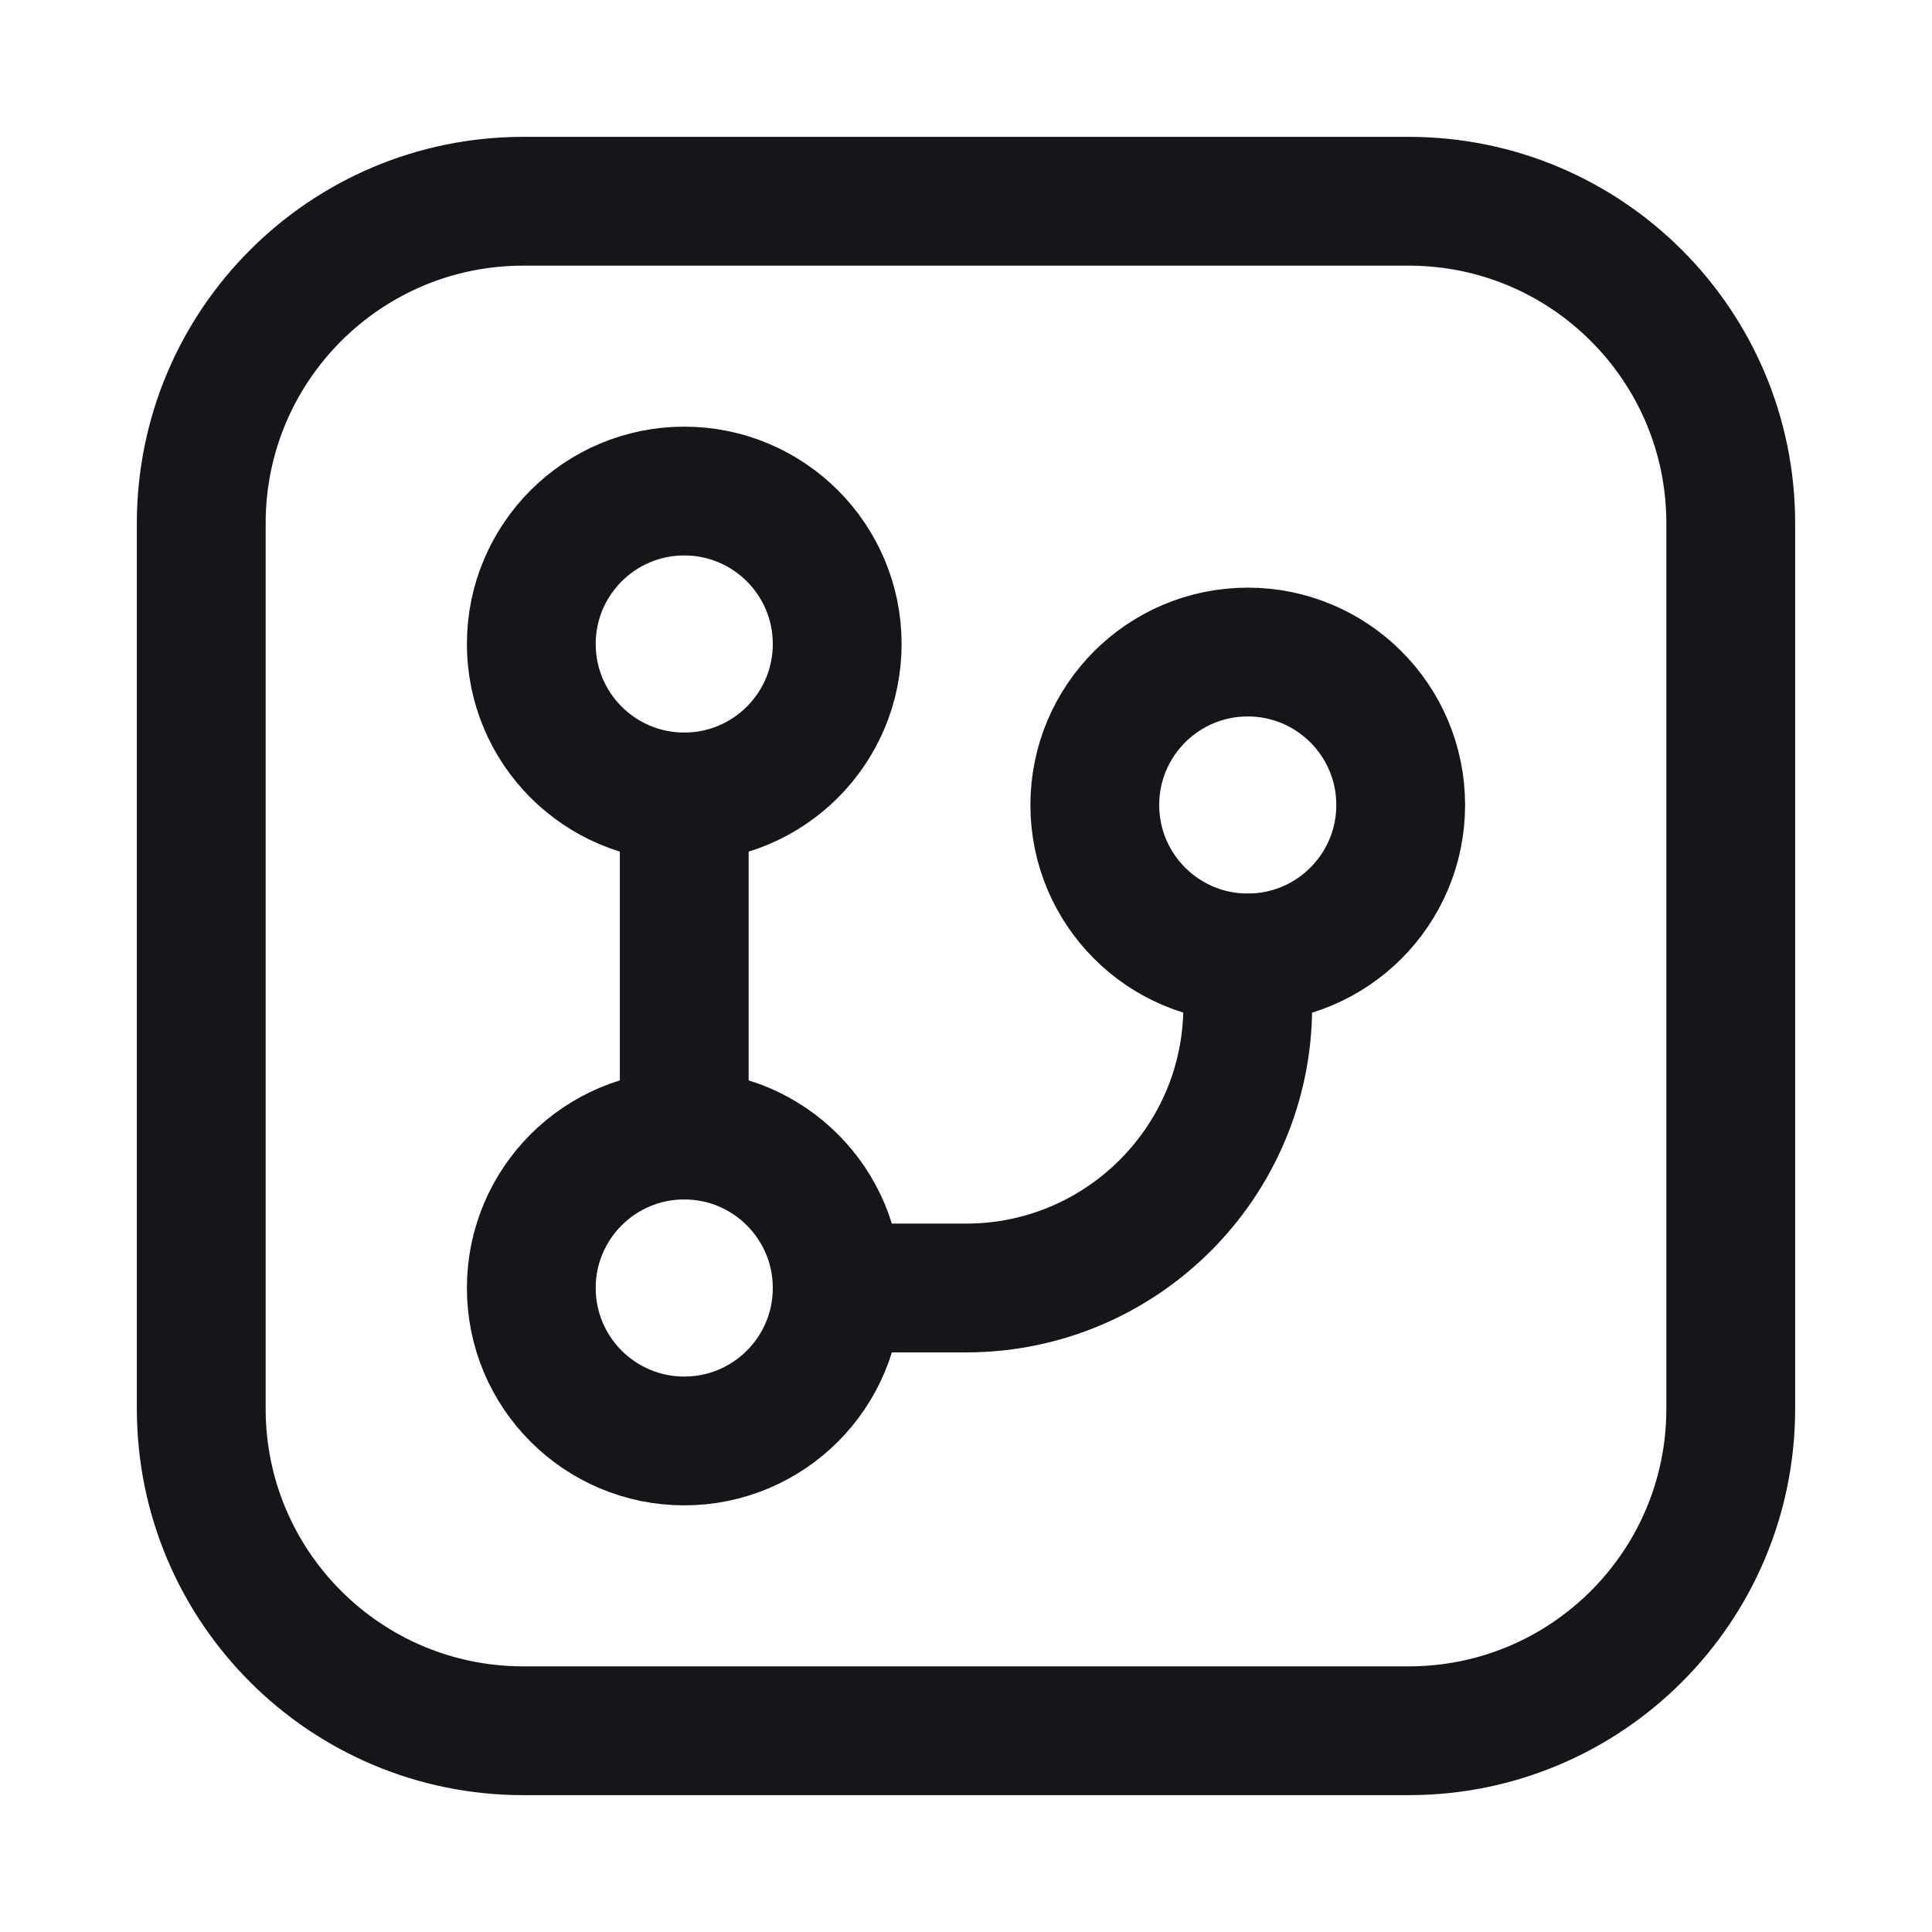
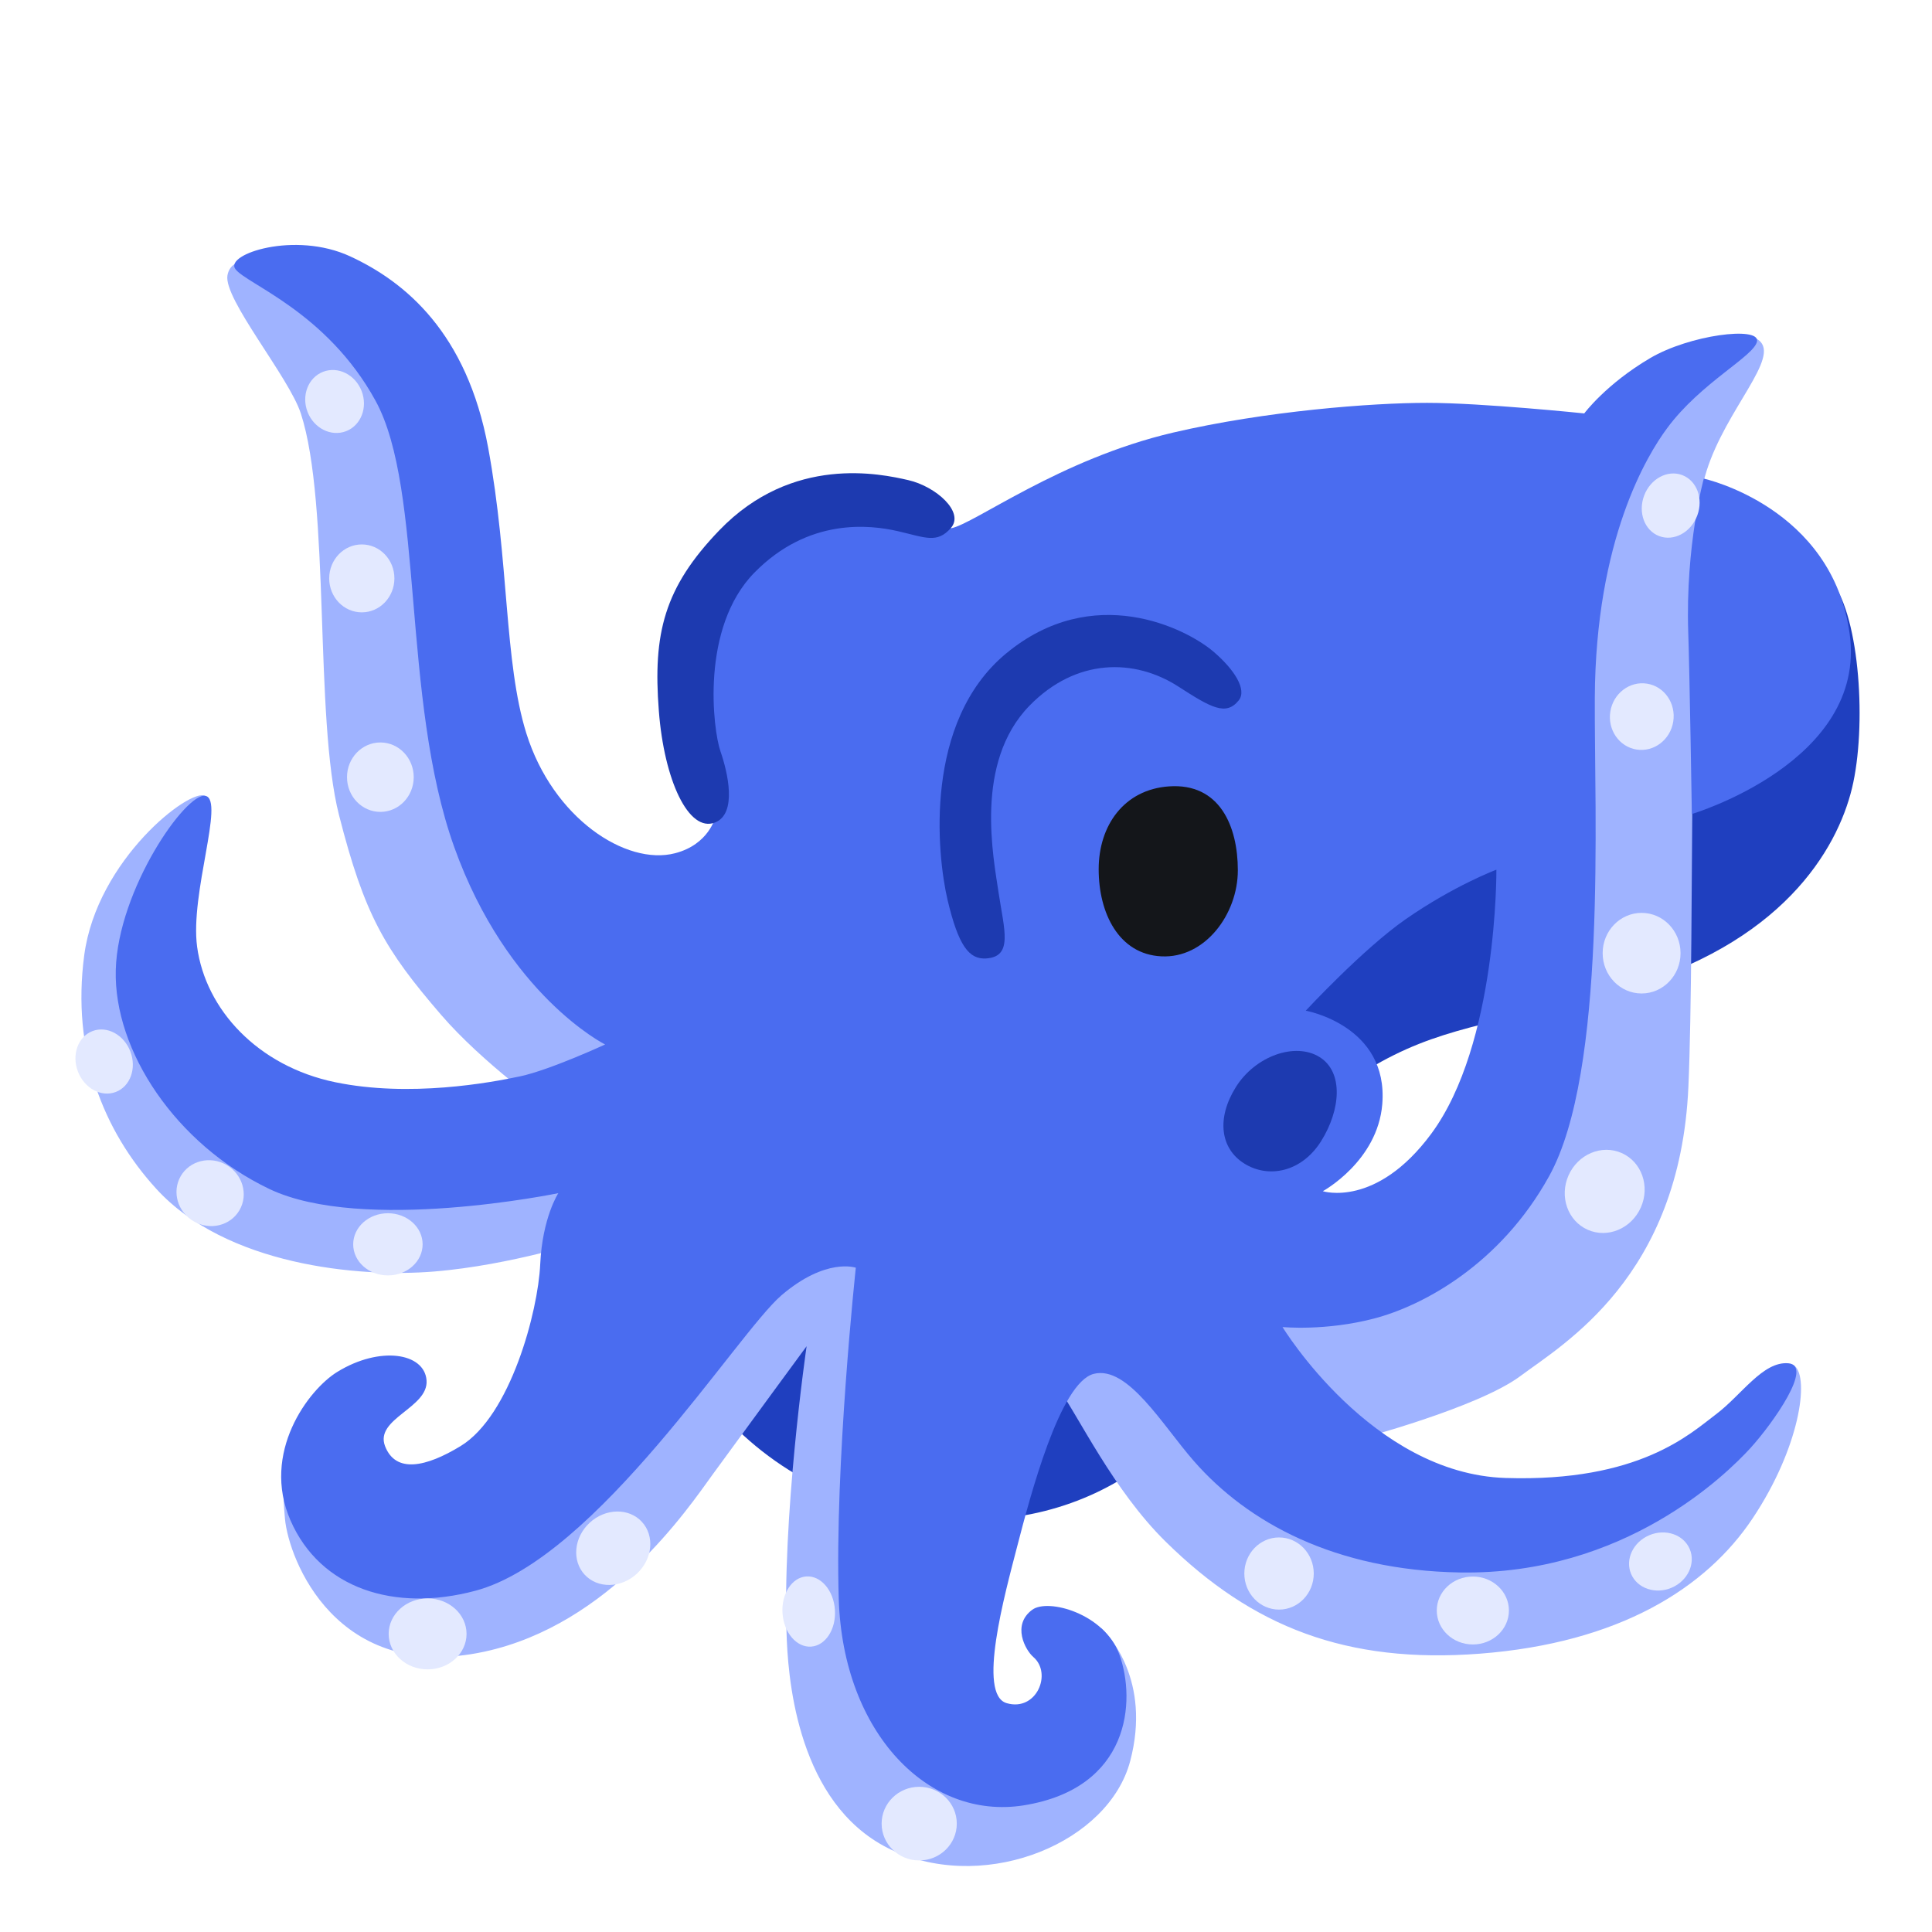
- <svg xmlns="http://www.w3.org/2000/svg" viewBox="0 0 24 24" width="512" height="512" fill="none" stroke="#14161a" stroke-width="1.6" stroke-linecap="round" stroke-linejoin="round">
-   <rect x="2.5" y="2.5" width="19" height="19" rx="4" />
-   <circle cx="8.5" cy="8" r="1.9" />
-   <circle cx="8.5" cy="16" r="1.9" />
-   <path d="M8.5 9.9v4.2" />
-   <circle cx="15.5" cy="10" r="1.9" />
-   <path d="M15.5 11.9v.6a3.5 3.5 0 0 1-3.5 3.5h-1.6" />
+ <svg xmlns="http://www.w3.org/2000/svg" viewBox="0 0 128 128" width="512" height="512">
+   <path fill="#1f3fbf" d="M88.07,41.61c0,0,31.49-5.44,33.32-3.05s2.29,9.59,1.31,13.66c-0.99,4.08-4.65,10.37-15.35,13.33 c-8.99,2.48-12.01,2.49-16.66,5.26c-3.71,2.21-9.1,18.11-9.95,20.37s-7.04,11.12-19.99,9.29C48.1,98.67,40.34,86.8,43.02,75.12 S88.07,41.61,88.07,41.61z" />
+   <path fill="#9fb3ff" d="M65.12,70.75c0,0-17.6,0.42-23.09-5.35S30.77,46.82,29.22,36.54s-6.62-16.33-9.01-17.88 s-4.86-1.97-5.14-0.42c-0.28,1.55,4.07,6.73,4.86,9.15c1.97,6.05,0.88,20.13,2.53,26.61c1.69,6.63,3.03,8.9,6.76,13.23 c2.78,3.23,7.18,6.34,7.18,6.34s-17.03,4.08-21.82-0.99s-4.22-9.29-3.8-11.4c0.42-2.11,3.8-7.88,2.82-8.45 c-0.99-0.56-7.18,4.22-8.02,10.56s1.25,11.62,4.79,15.49c4.61,5.03,13.34,5.88,18.41,5.46c5.07-0.42,10.17-2.08,10.17-2.08 s-0.14,20.69-10,20.55c-7.46-0.11-8.31-2.53-9.01-3.8c-0.7-1.27-1.43-2.32-1.06,1.72c0.25,2.67,3.38,10.91,13.2,8.8 c8.32-1.79,13.47-9.44,15.17-11.79c1.87-2.57,6.19-8.45,6.19-8.45s-1.67,11.43-1.31,19.52c0.15,3.38,1.03,11.31,7.23,13.98 c6.19,2.67,14.11-0.67,15.52-6.02c1.41-5.35-1.44-8.34-1.87-8.76s-2.39,6.05-2.39,6.05s-5.07,3.38-7.04,0.99s0.42-20.98,0.7-24.92 c0.28-3.94,4.36-0.14,5.77,1.83c1.41,1.97,3.7,6.86,7.18,10.28c5.74,5.65,11.97,8.1,20.82,7.42c9.22-0.71,14.98-4.33,18.07-8.97 c3.1-4.65,3.77-9.26,2.78-10.1c-0.99-0.84-7.74,7.29-9.15,8.41c-1.41,1.13-15.49,0-17.46,0c-1.97,0-2.39-3.52-2.39-3.52 s8.02-2.11,10.84-4.22s10.56-6.55,11.12-19.15c0.43-9.72,0-35.81,0.99-40.03c0.99-4.22,4.74-7.79,3.89-9.2s-4.6,0.94-5.16,1.36 c-0.56,0.42-6.48,3.24-6.62,8.31s-1.83,41.25-4.65,44.2c-2.82,2.96-11.97,8.87-17.03,8.17C78.21,84.13,65.12,70.75,65.12,70.75z" />
+   <path fill="#4a6cf0" d="M118.48,90.32c-1.69-0.14-3.1,2.11-4.79,3.38c-1.69,1.27-5.07,4.5-13.94,4.22 c-8.87-0.28-14.78-10-14.78-10s2.82,0.28,6.05-0.56c3.24-0.84,8.38-3.59,11.61-9.43c3.85-6.94,2.99-24.07,3.03-31.68 c0.05-10.51,3.47-16.1,4.79-17.88c2.25-3.05,5.82-4.79,5.96-5.77c0.14-0.99-4.46-0.42-7.09,1.13c-2.92,1.72-4.36,3.66-4.36,3.66 s-6.76-0.7-10.42-0.7s-10.69,0.54-16.82,1.97c-7.53,1.76-13.16,6.05-14.71,6.34c0,0-5-4.97-13.23,0.7 c-8.59,5.91-2.39,18.44-2.39,18.44s-0.42,1.81-2.67,2.39c-3.24,0.84-8.09-2.32-9.85-7.95c-1.48-4.75-1.13-11.33-2.53-18.93 c-1.41-7.6-5.49-10.98-9.15-12.67c-3.66-1.69-8.31-0.14-7.6,0.84c0.7,0.99,6.05,2.82,9.29,8.73c3.24,5.91,1.69,19.71,5.21,29.56 c3.52,9.85,10,13.09,10,13.09s-3.66,1.69-5.63,2.11c-1.97,0.42-7.32,1.41-12.25,0.39c-5.13-1.06-8.59-4.82-9.15-8.97 c-0.48-3.53,1.83-9.71,0.56-10s-5.81,6.19-5.95,11.54c-0.14,5.35,3.98,11.54,10.17,14.5c6.19,2.96,19.15,0.28,19.15,0.28 s-1.06,1.62-1.2,4.72c-0.14,3.1-1.97,10.03-5.28,12.04c-2.27,1.38-4.29,1.83-5,0c-0.7-1.83,2.89-2.53,2.75-4.36 c-0.14-1.83-3.1-2.29-5.91-0.56c-1.9,1.16-5.07,5.35-3.1,9.85c1.97,4.5,6.86,6.09,12.25,4.65c8.04-2.15,17.32-17.03,20.27-19.57 c2.96-2.53,4.93-1.83,4.93-1.83s-1.41,13.09-1.13,21.96s5.95,14.66,12.25,13.66c7.04-1.13,7.46-6.9,6.34-10 c-0.99-2.71-4.72-3.73-5.77-2.96c-1.37,1.01-0.46,2.67,0.07,3.13c1.27,1.09,0.21,3.63-1.76,3.06c-1.97-0.56-0.14-7.18,0.7-10.42 c0.84-3.24,2.82-10.84,5.07-11.4c2.25-0.56,4.54,3.39,6.62,5.77c3.56,4.08,9.36,7.25,17.63,7.39c10.93,0.19,17.7-6.55,19.25-8.24 C117.49,94.26,120.16,90.46,118.48,90.32z M93.13,60.9c3.24-2.25,6.01-3.28,6.01-3.28s0.09,11.54-4.32,17.5 c-3.65,4.93-7.18,3.8-7.18,3.8s3.63-1.98,3.94-5.77c0.42-5.21-5.07-6.19-5.07-6.19S90.31,62.86,93.13,60.9z" />
+   <path fill="#4a6cf0" d="M112.09,53.93c0,0,11.59-3.45,10.46-11.9s-9.67-10.32-9.67-10.32s-1.22,4.41-1.03,10.18 C111.94,44.42,112.09,53.93,112.09,53.93z" />
+   <path fill="#1d3ab0" d="M87.53,75.6c-1.29,2.06-3.49,2.49-5.09,1.49c-1.6-1-1.85-3.01-0.56-5.07 c1.29-2.06,3.93-2.99,5.54-1.99S88.82,73.54,87.53,75.6z" />
+   <path fill="#1d3ab0" d="M65.33,63.5c1.8-0.11,1.2-1.9,0.84-4.29c-0.35-2.39-1.65-8.68,2.04-12.46 c3.1-3.17,6.96-3.13,9.85-1.27c2.18,1.41,3.17,1.97,4.01,0.92c0.56-0.7-0.28-2.04-1.69-3.24c-1.79-1.52-7.95-4.65-13.73,0.14 c-5.46,4.53-4.58,13.3-3.87,16.33C63.5,62.66,64.2,63.57,65.33,63.5z" />
+   <path fill="#1d3ab0" d="M47.66,35.13c-3.66,3.8-4.41,6.84-4.01,11.97c0.35,4.58,1.97,8.09,3.73,7.39 c1.47-0.59,0.84-3.31,0.35-4.72s-1.34-8.17,2.25-11.83c3.59-3.66,7.67-3.17,9.5-2.75s2.6,0.84,3.52-0.21s-0.99-2.75-2.82-3.17 S52.5,30.11,47.66,35.13z" />
+   <path fill="#14161a" d="M82.01,57.66c0,2.92-2.19,5.85-5.07,5.7c-2.82-0.14-4.15-2.86-4.15-5.77s1.69-5.28,4.65-5.49 C80.81,51.86,82.01,54.74,82.01,57.66z" />
+   <ellipse transform="matrix(0.1585 -0.9874 0.9874 0.1585 44.6524 147.3403)" fill="#e3e9ff" cx="108.76" cy="47.48" rx="2.21" ry="2.11" />
+   <ellipse transform="matrix(0.3518 -0.9361 0.9361 0.3518 40.391 125.3185)" fill="#e3e9ff" cx="110.68" cy="33.5" rx="2.16" ry="1.88" />
+   <ellipse fill="#e3e9ff" cx="108.76" cy="63.15" rx="2.58" ry="2.67" />
+   <ellipse transform="matrix(0.4055 -0.9141 0.9141 0.4055 -8.9566 144.1102)" fill="#e3e9ff" cx="106.32" cy="78.94" rx="2.78" ry="2.62" />
+   <ellipse transform="matrix(0.9202 -0.3914 0.3914 0.9202 -31.7146 51.3157)" fill="#e3e9ff" cx="110.01" cy="103.45" rx="2.11" ry="1.89" />
+   <ellipse fill="#e3e9ff" cx="97.58" cy="106.7" rx="2.39" ry="2.25" />
+   <ellipse fill="#e3e9ff" cx="84.74" cy="104.25" rx="2.3" ry="2.39" />
+   <ellipse fill="#e3e9ff" cx="60.9" cy="120.82" rx="2.49" ry="2.44" />
+   <ellipse transform="matrix(0.9977 -0.0676 0.0676 0.9977 -7.0946 3.8657)" fill="#e3e9ff" cx="53.58" cy="106.77" rx="1.74" ry="2.33" />
+   <ellipse transform="matrix(0.7345 -0.6787 0.6787 0.7345 -58.8202 54.8054)" fill="#e3e9ff" cx="40.62" cy="102.57" rx="2.58" ry="2.3" />
+   <ellipse fill="#e3e9ff" cx="28.33" cy="108.25" rx="2.58" ry="2.35" />
+   <ellipse fill="#e3e9ff" cx="25.7" cy="82.44" rx="2.3" ry="2.06" />
+   <ellipse transform="matrix(0.5 -0.866 0.866 0.5 -61.4971 51.5787)" fill="#e3e9ff" cx="13.92" cy="79.05" rx="2.16" ry="2.25" />
+   <ellipse transform="matrix(0.9335 -0.3585 0.3585 0.9335 -24.7546 7.1493)" fill="#e3e9ff" cx="6.9" cy="70.33" rx="1.86" ry="2.16" />
+   <ellipse fill="#e3e9ff" cx="25.2" cy="51.49" rx="2.21" ry="2.3" />
+   <ellipse fill="#e3e9ff" cx="23.97" cy="38.32" rx="2.16" ry="2.25" />
+   <ellipse transform="matrix(0.9323 -0.3616 0.3616 0.9323 -8.12 9.8168)" fill="#e3e9ff" cx="22.17" cy="26.6" rx="1.92" ry="2.11" />
</svg>
